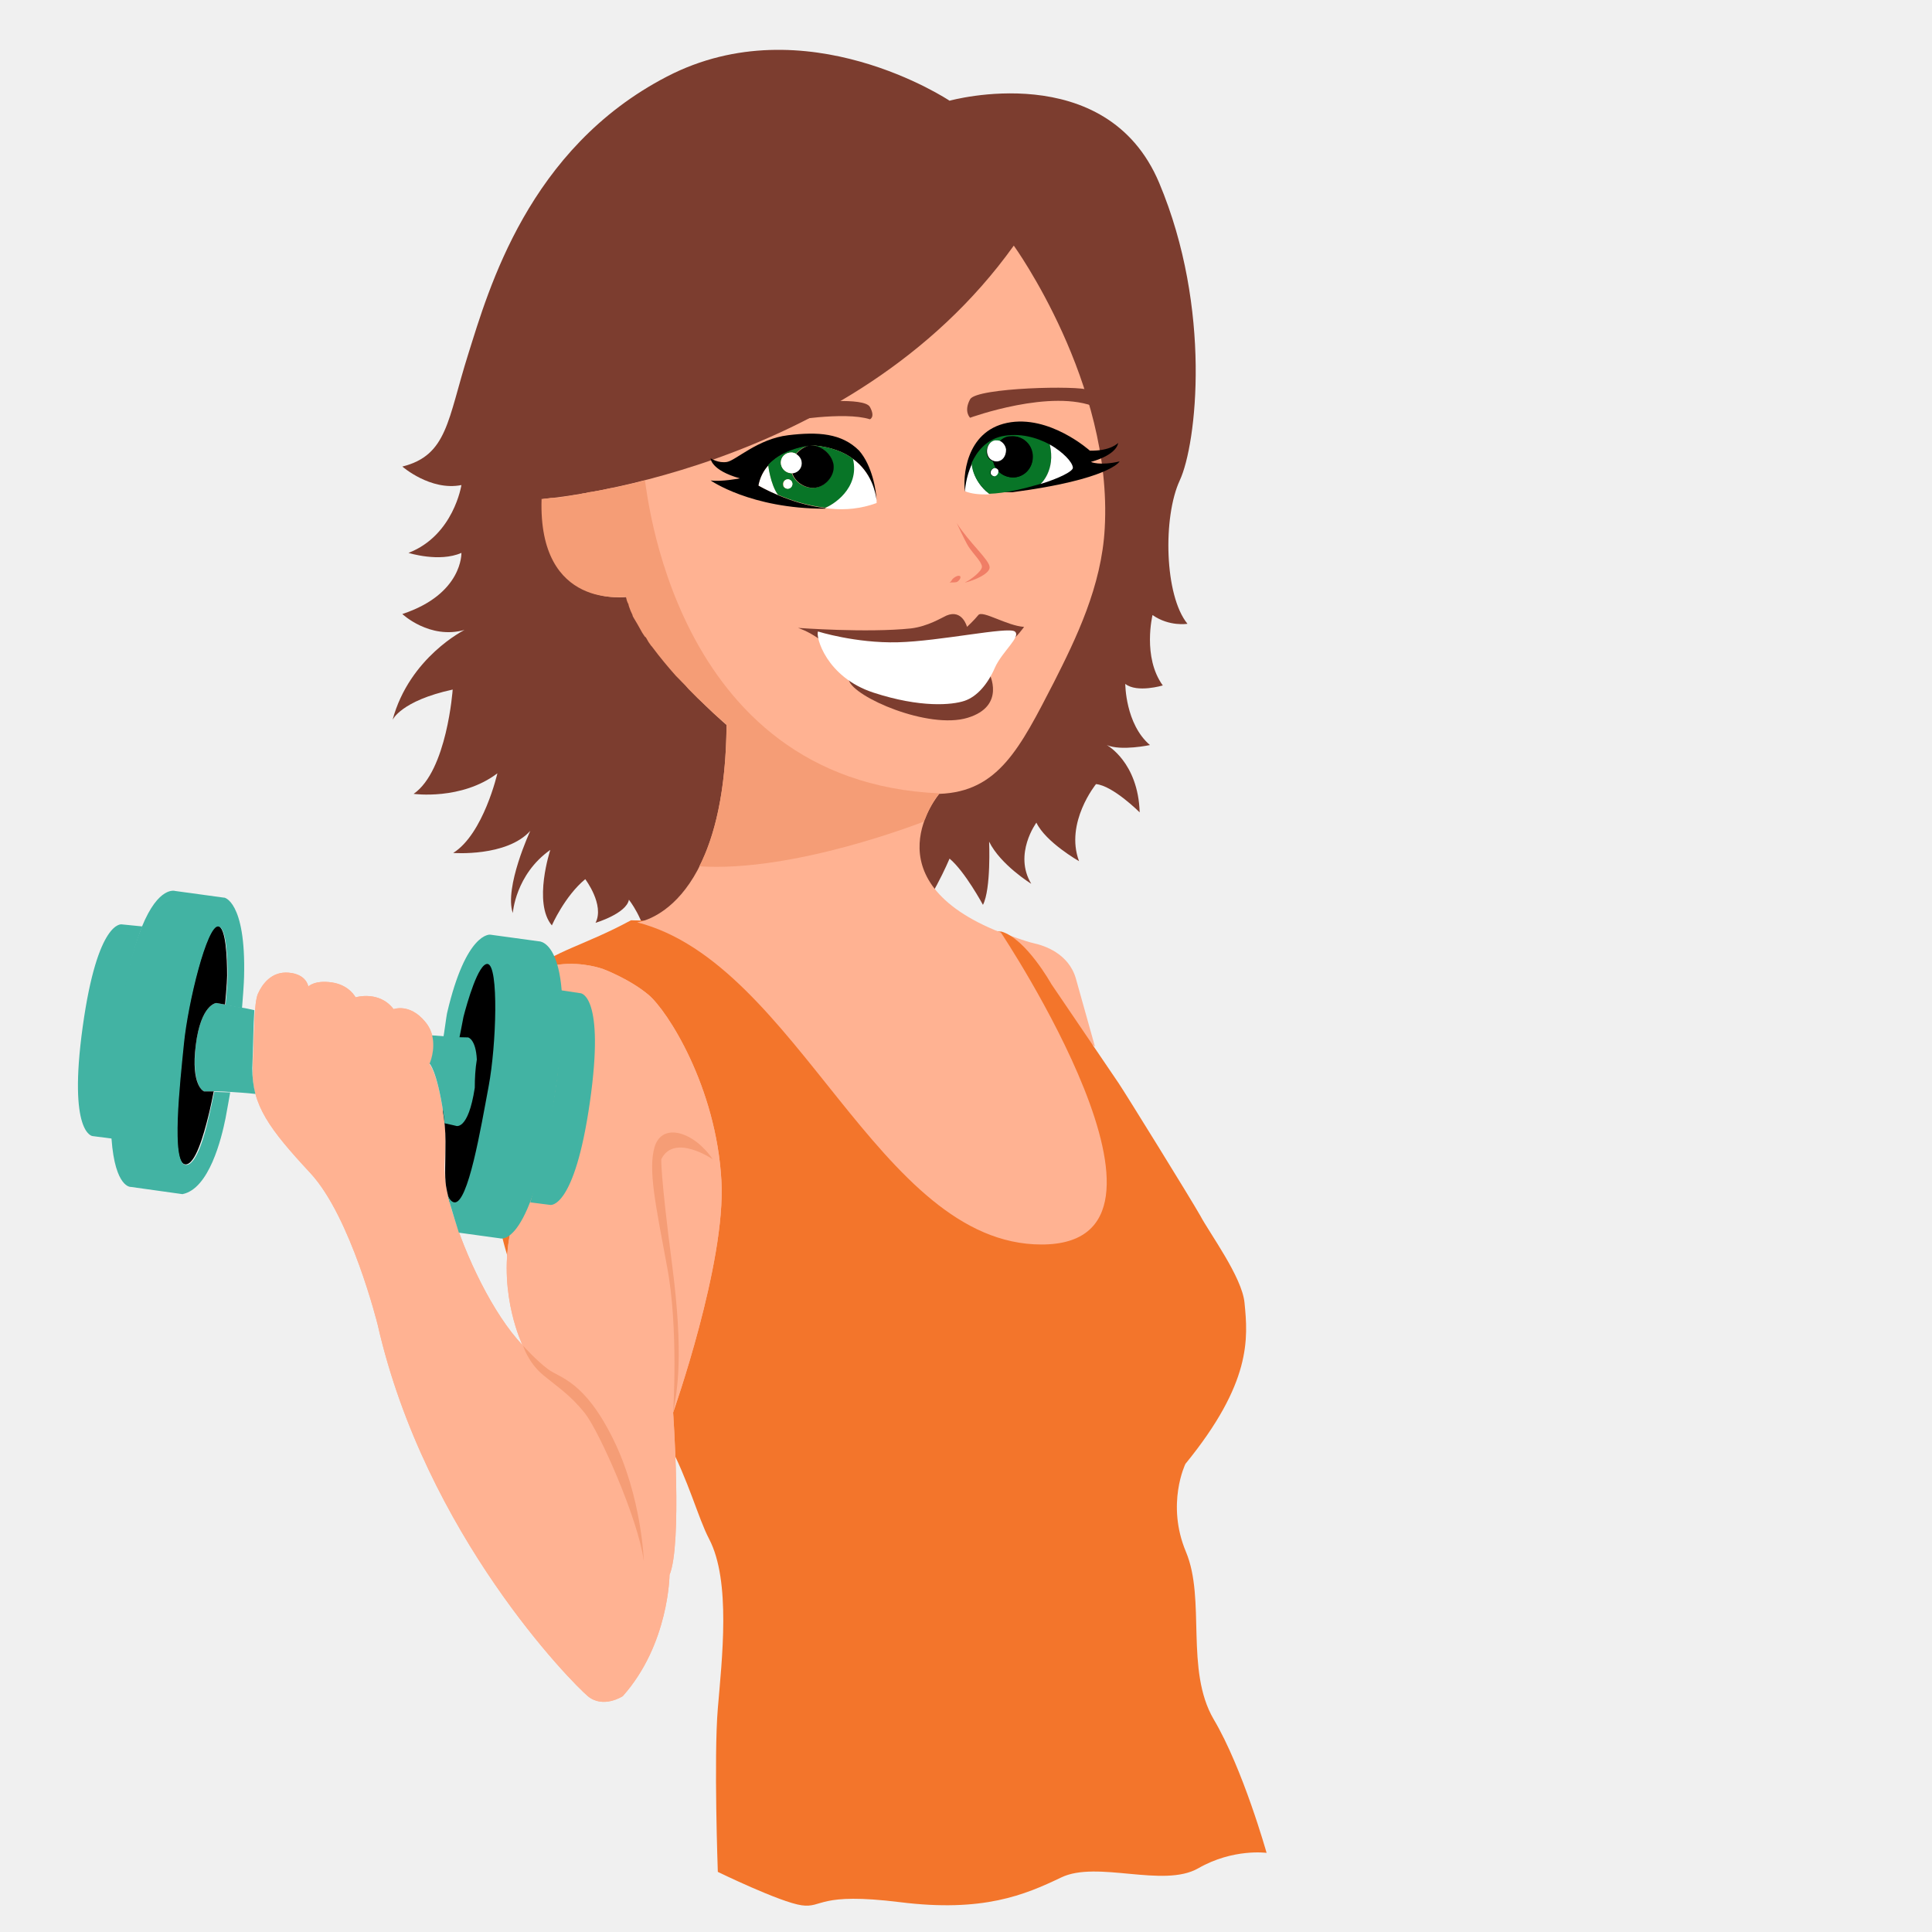
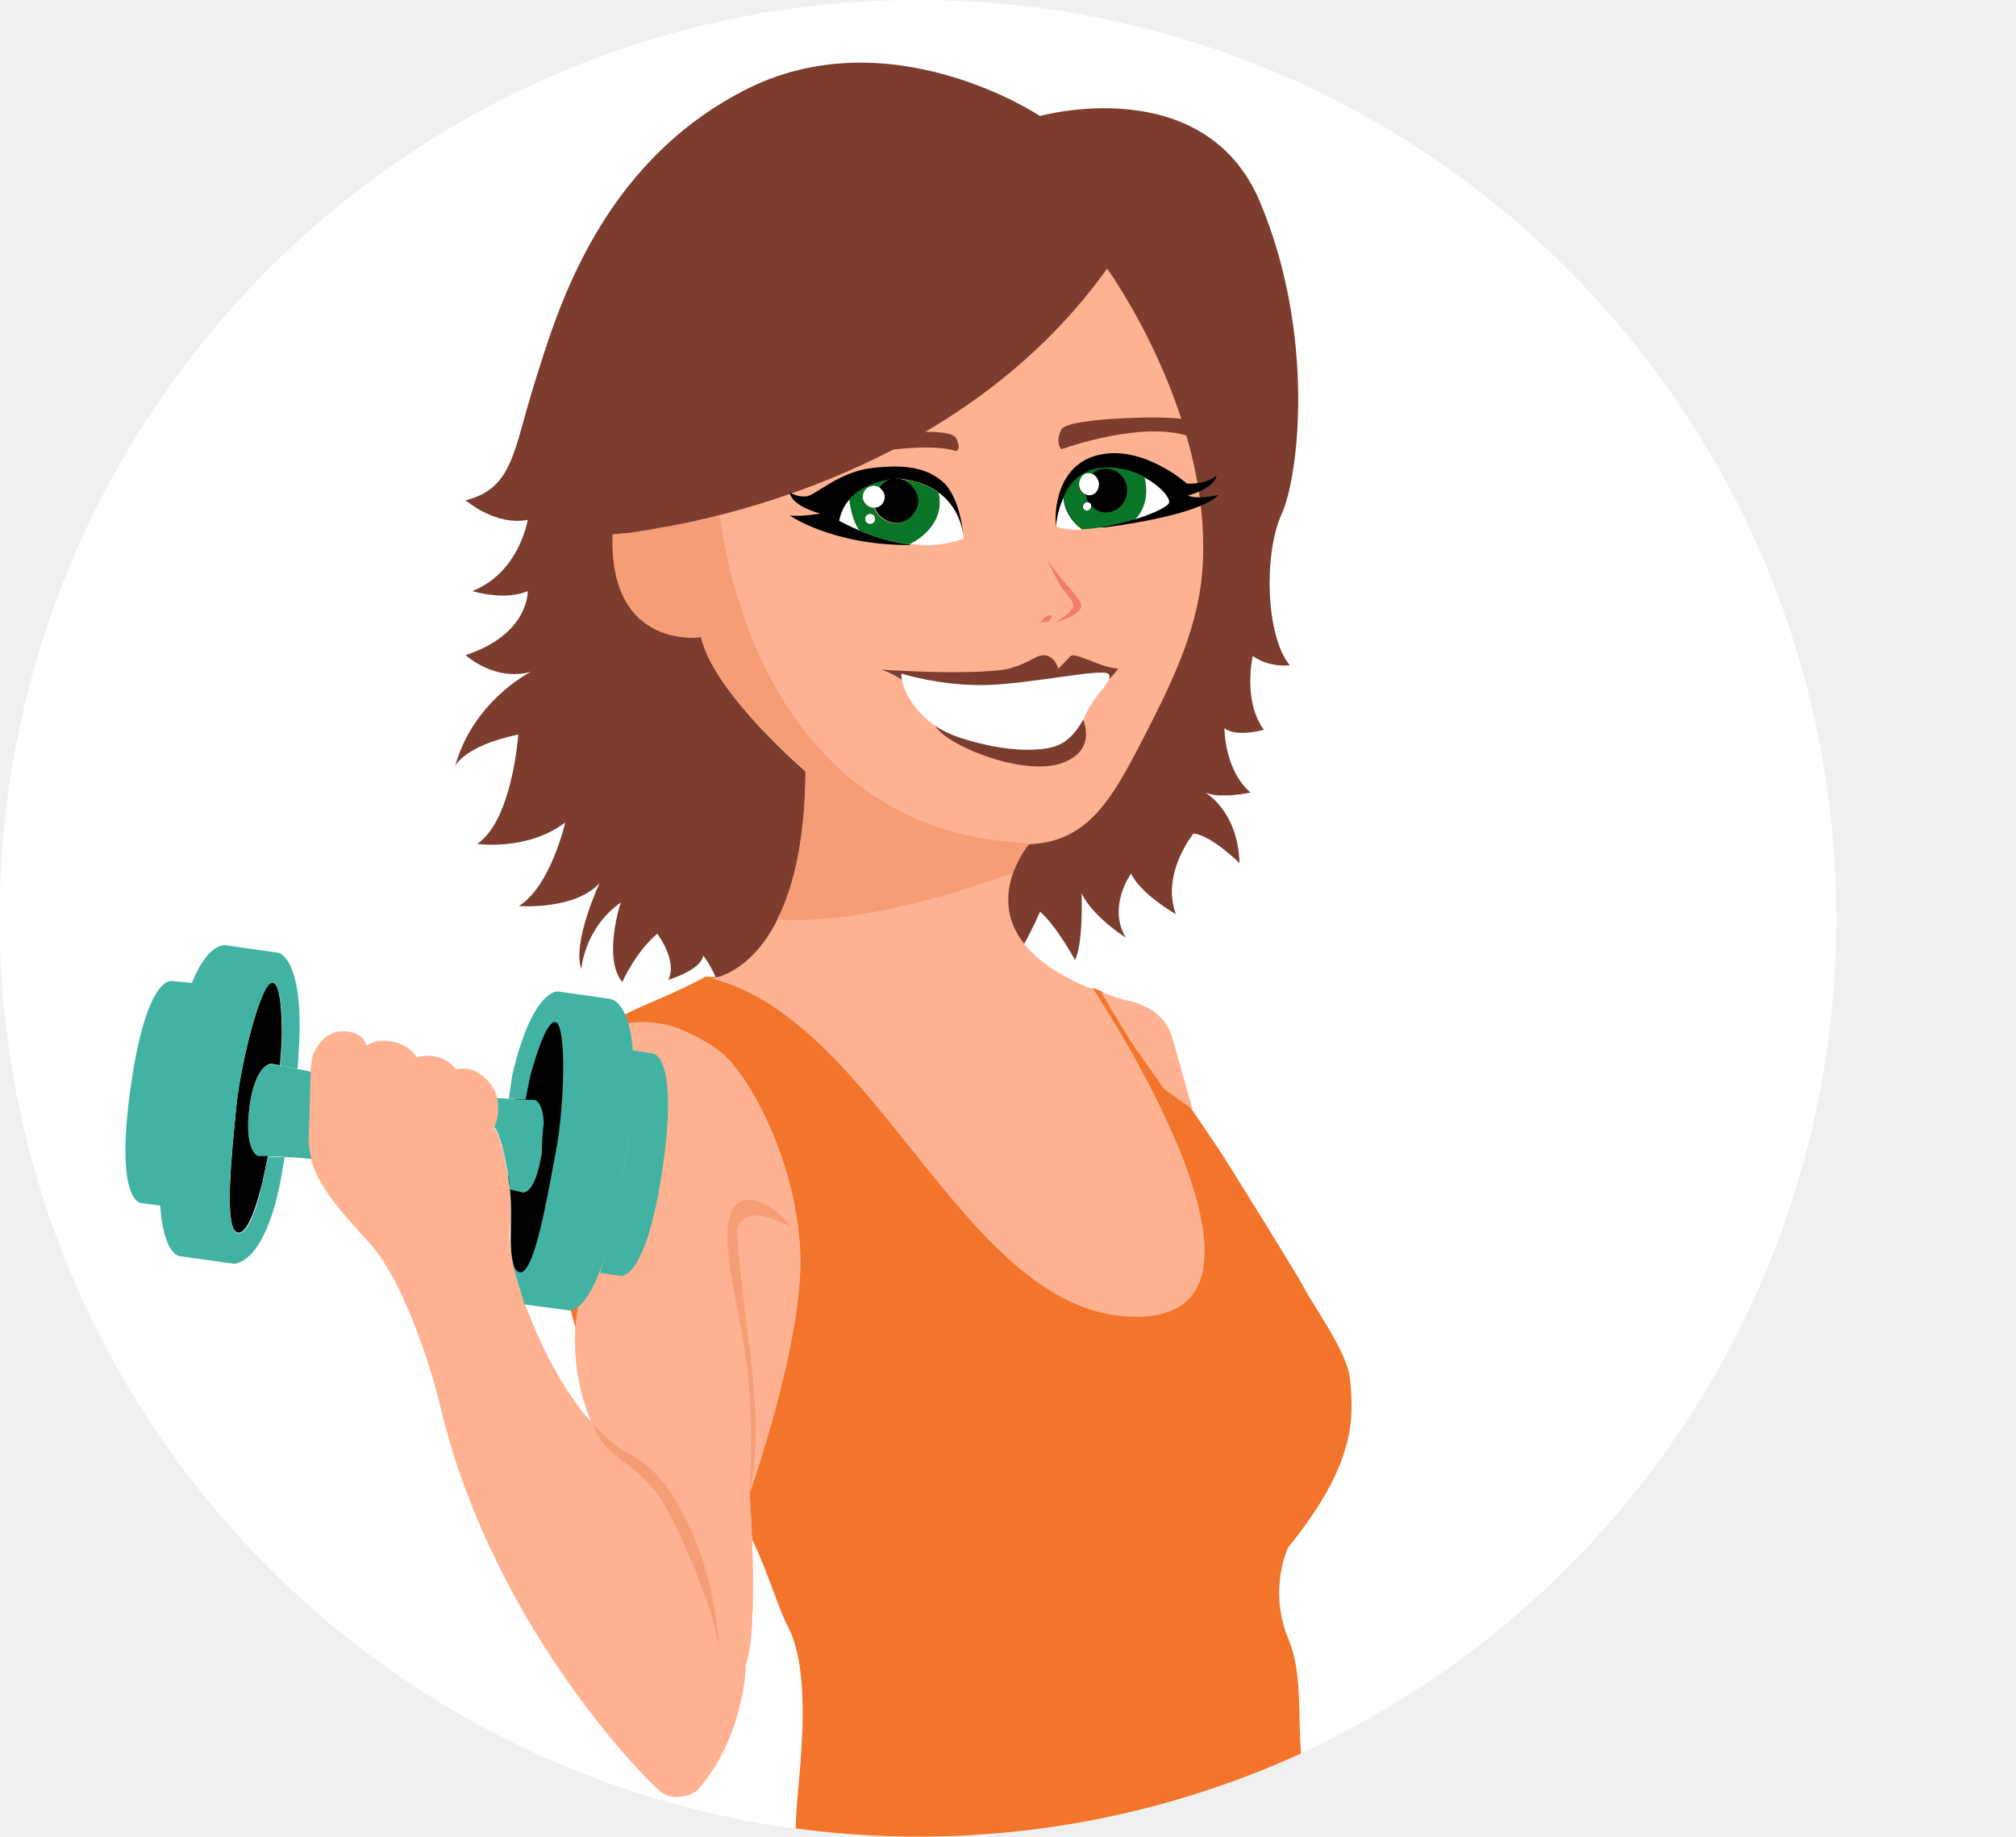
- <svg xmlns="http://www.w3.org/2000/svg" version="1.1" x="0px" y="0px" viewBox="0 0 376 376" enable-background="new 0 0 376 376" xml:space="preserve">
-   <g id="Cheveux">
-     <path id="Cheveux_bas_meche" fill="#7C3D2F" d="M140.5,174.8c0,0,33.3,6.8,36.8,4.3c3.5-2.5,7.5-12,7.5-12c3,2.5,6.5,9,6.5,9   c1.6-3.1,1.2-12.3,1.2-12.3c2.2,4.5,8.2,8.2,8.2,8.2c-3.5-5.8,1-11.9,1-11.9c1.8,3.8,8.3,7.5,8.3,7.5c-2.8-7.5,3.3-15,3.3-15   c3.3,0.3,8.5,5.5,8.5,5.5c-0.3-9.8-6.4-13.1-6.4-13.1c2.8,1.2,8.4,0,8.4,0c-4.8-4.1-4.8-11.9-4.8-11.9c2.3,1.8,7.3,0.3,7.3,0.3   c-4-5.5-2-13.7-2-13.7c3.3,2.3,6.8,1.7,6.8,1.7c-4.5-5.5-4.8-20.8-1.5-27.9s6.3-33.4-4-57.9s-40.8-16-40.8-16s-28-18.7-55-4.7   S95.1,56.3,91.1,69s-4,19.6-12.8,21.8c0,0,5.5,4.8,11.5,3.6c0,0-1.5,9.8-10.3,13.2c0,0,6,1.9,10.3,0c0,0,0.3,8-11.5,11.9   c0,0,5.3,5,12.1,3.1c0,0-10.7,5.3-14,17.5c0,0,1.6-3.7,11.7-5.9c0,0-1.1,15.8-7.6,20.3c0,0,9.3,1.3,16.3-4c0,0-2.7,11.8-8.6,15.5   c0,0,10.4,0.8,15-4.3c0,0-5.1,11-3.4,16c0,0,0.5-7.5,7.3-12.3c0,0-3.4,10.3,0.3,14.7c0,0,2.5-5.7,6.5-9c0,0,3.8,5,2,8.5   c0,0,6-1.8,6.5-4.5c0,0,3,3.8,3.5,8.3S140.5,174.8,140.5,174.8z" />
+ <svg xmlns="http://www.w3.org/2000/svg" version="1.1" x="0px" y="0px" viewBox="87.2 7.3 639.5 582.5" enable-background="new 87.2 7.3 639.5 582.5" xml:space="preserve">
+   <g id="Cercle_1_">
+     <circle id="Cercle" fill="#FFFFFF" cx="378.4" cy="298.6" r="291.3" />
  </g>
-   <g id="Bras_Gauche">
-     <path id="Epaule_Gche" fill="#FFB292" d="M196.1,181.9c0,0,3.4,1.3,5.2,1.7c1.8,0.4,6.7,1.9,8.1,6.9c1.4,5,3.7,13.2,3.7,13.2   l-5.3-3.8l-6.4-9.1L196.1,181.9z" />
-   </g>
-   <g id="Corps">
-     <path id="T-shirt_orange_1_" fill="#F3752B" d="M122.8,179.1c-8.8,4.8-15.3,6.1-19.2,9.9c-12.5,12.2-10.4,61.7,4.4,69.6   c22.8,12.1,25.7,32.7,30,40.9s2.5,23.4,1.7,33c-0.8,9.6,0,31.8,0,31.8s12.1,5.9,16.3,6.5s3.1-2.6,19.2-0.6   c16.1,2,24.2-1.4,31.3-4.8c7-3.4,19.9,2.1,26.7-1.8c6.8-3.9,13.3-3,13.3-3s-4.6-16.4-10.3-26c-5.6-9.6-1.5-23.3-5.4-32.6   c-3.9-9.3-0.1-17.1-0.1-17.1c12.9-15.8,12.2-24.4,11.5-31.4c-0.5-5-6.8-13.5-8.6-16.9c-1.8-3.2-14.8-24.2-15.9-25.8   c-0.9-1.3-13.1-19.3-13.1-19.3s-4.9-8.8-9.7-10.2L122.8,179.1z" />
-   </g>
-   <g id="Bras_Dt">
-     <g id="Bras_haltere">
-       <path fill="#FFB292" d="M131,274.9c0,0,1.8,25.6-0.7,31.6c0,0-0.1,13.5-9.1,23.6c0,0-3.8,2.5-6.8,0c-3-2.5-31.6-31.4-40.9-72.3    c0,0-5.2-21-13.1-29.5S48.9,215,49.2,207.9c0.3-7.1,0.2-12.6,1-14.5c0.8-1.8,2.6-4.4,6-4.1c3.5,0.3,3.8,2.7,3.8,2.7    s1.2-1.3,4.6-0.8c3.4,0.5,4.6,2.9,4.6,2.9s4.6-1.4,7.4,2.3c0,0,3.1-1.2,6.1,2.4c3.1,3.6,0.9,8.4,0.9,8.4s1.4,1.2,2.7,9.7    c1.2,8.5-1.1,9.1,1.5,18.3c2.7,9.2,8.2,20.6,13.9,26.6c0,0-4.7-9.6-2.5-21.4c0,0-11.7-24.5-4.5-41.1c7.2-16.6,22.7-10.7,22.7-10.7    s5.1,1.9,8.8,5c3.7,3.1,13.2,17.9,14.2,36.2C141.3,245.8,131,274.9,131,274.9z" />
-       <path fill="#FFB292" d="M131,274.9c0,0,1.8,25.6-0.7,31.6c0,0-0.1,13.5-9.1,23.6c0,0-3.8,2.5-6.8,0c-3-2.5-31.6-31.4-40.9-72.3    c0,0-5.2-21-13.1-29.5S48.9,215,49.2,207.9c0.3-7.1,0.2-12.6,1-14.5c0.8-1.8,2.6-4.4,6-4.1c3.5,0.3,3.8,2.7,3.8,2.7    s1.2-1.3,4.6-0.8c3.4,0.5,4.6,2.9,4.6,2.9s4.6-1.4,7.4,2.3c0,0,3.1-1.2,6.1,2.4c3.1,3.6,0.9,8.4,0.9,8.4s1.4,1.2,2.7,9.7    c1.2,8.5-1.1,9.1,1.5,18.3c2.7,9.2,8.2,20.6,13.9,26.6c0,0-4.7-9.6-2.5-21.4c0,0-11.7-24.5-4.5-41.1c7.2-16.6,22.7-10.7,22.7-10.7    s5.1,1.9,8.8,5c3.7,3.1,13.2,17.9,14.2,36.2C141.3,245.8,131,274.9,131,274.9z" />
-       <path fill="#F59D76" d="M131,274.9c0,0,1.1-16.6-1.2-28.5c-2.2-11.9-3.7-18.8-2.4-23.2c1.5-4.9,7.7-2.9,11.3,2.4c0,0-7.5-5.1-10,0    c0,0-0.2,2.8,2.1,20.5S131.8,270.7,131,274.9z" />
-       <path fill="#F59D76" d="M101.8,261.9c0,0,1,3.3,3.9,5.7s5.3,3.9,8.1,7.4s10.4,20.6,11.5,28.8c0,0-0.4-12.5-6-23.8    s-10.3-11.8-12.6-13.5S101.8,261.9,101.8,261.9z" />
+   <g id="Woman">
+     <g id="Cheveux_1_">
+       <path id="Cheveux_bas_meche_1_" fill="#7C3D2F" d="M341.2,309.7c0,0,56.9,11.7,63,7.3c6.1-4.3,12.9-20.5,12.9-20.5    c5.1,4.3,11.1,15.3,11.1,15.3c2.7-5.3,2.1-21.1,2.1-21.1c3.8,7.7,14,14,14,14c-5.9-9.9,1.7-20.3,1.7-20.3    c3,6.5,14.2,12.9,14.2,12.9c-4.8-12.9,5.6-25.6,5.6-25.6c5.6,0.5,14.6,9.4,14.6,9.4c-0.5-16.7-10.9-22.4-10.9-22.4    c4.8,2.1,14.4,0,14.4,0c-8.3-7-8.3-20.4-8.3-20.4c3.9,3,12.5,0.5,12.5,0.5c-6.8-9.4-3.5-23.4-3.5-23.4c5.6,3.9,11.7,2.9,11.7,2.9    c-7.7-9.4-8.2-35.5-2.6-47.8c5.6-12.1,10.8-57.2-6.8-99.1c-17.6-41.9-69.8-27.3-69.8-27.3s-47.9-32-94.1-8s-59.3,70.8-66.2,92.6    c-6.8,21.7-6.8,33.5-21.9,37.3c0,0,9.4,8.2,19.7,6.2c0,0-2.6,16.7-17.6,22.6c0,0,10.3,3.2,17.6,0c0,0,0.5,13.7-19.7,20.3    c0,0,9.1,8.5,20.7,5.3c0,0-18.3,9.1-24,29.9c0,0,2.7-6.4,20-10c0,0-1.8,27-13,34.7c0,0,15.9,2.3,27.9-6.8c0,0-4.6,20.2-14.7,26.5    c0,0,17.8,1.4,25.6-7.3c0,0-8.8,18.8-5.8,27.3c0,0,0.9-12.9,12.5-21.1c0,0-5.8,17.6,0.5,25.2c0,0,4.3-9.7,11.1-15.3    c0,0,6.5,8.5,3.5,14.6c0,0,10.3-3,11.1-7.7c0,0,5.1,6.5,5.9,14.2C317.1,332.2,341.2,309.7,341.2,309.7z" />
    </g>
-     <g id="Haletre">
-       <path d="M97.6,187.4l-3.9-1.1l-3.2,3.8l-2.7,8.3l-1.6,17.9c0.3,1.7,0.5,3.8,0.5,5.8c0,4.5-0.2,6.5,0.1,8.7    c0.2,1.3,0.7,3.1,0.7,3.1l2,0.8l1.7-1.9l4.3-17.7l2.8-20L97.6,187.4z" />
-       <path fill="#42B3A3" d="M83.6,207c0,0,1.4,1.2,2.7,9.7c0.1,0.7,0.2,1.3,0.2,1.9c1.4,0.3,2.2,0.5,2.2,0.5s2.4,1.1,3.7-7.4    c0-1.8,0.1-3.7,0.4-5.5c-0.2-4-1.7-4.3-1.7-4.3c-2.1,0-4.5-0.2-7-0.4C84.8,204.4,83.6,207,83.6,207z" />
-       <path fill="#42B3A3" d="M49.7,212.9c-1.7-0.2-3.4-0.3-5-0.4l-0.2,0c-1-0.1-2-0.1-2.9-0.1c-0.6,0-1.3,0-1.9,0c0,0-2.5-0.9-1.6-9    c1-8,4-8.2,4-8.2s0.6,0.1,1.7,0.3l2.7,0.5c0.2,0,0.3,0.1,0.5,0.1v0c0.8,0.1,1.6,0.3,2.5,0.5c-0.2,2.7-0.2,6.7-0.4,11.3    C49.1,209.7,49.3,211.3,49.7,212.9z" />
-       <path d="M44.2,189.9c0,1.4-0.4,5.6-0.4,5.6c-1.1-0.2-1.7-0.3-1.7-0.3s-3,0.2-4,8.2c-1,8,1.6,9,1.6,9c0.6,0,1.2,0,1.9,0    c0,0-0.8,4-1.1,5c-0.8,3.2-2.5,9.5-4.5,9.2c-2.8-0.4-1.1-15.6-0.3-23.6c0.8-8,4.6-23.1,6.7-22.8C44,180.4,44.2,186.5,44.2,189.9z" />
-       <path fill="#42B3A3" d="M47.5,190.1c0,0.9-0.3,5.1-0.4,6.1v0l-0.5-0.1l-2.7-0.5c0,0,0.4-4.2,0.4-5.6c0-3.5-0.2-9.5-1.8-9.7    c-2.2-0.3-5.9,14.8-6.7,22.8c-0.8,8-2.5,23.2,0.3,23.6c2.1,0.3,3.8-6,4.5-9.2c0.3-1.1,1.1-5,1.1-5l2.9,0.1l0.2,0c0,0-0.7,4-0.9,5    c-0.8,4-3.2,13.8-8.4,14.8l-10-1.4c0,0-3.1,0.3-3.8-9.4c-0.3-4.4-0.1-10.8,1.1-20.3c1.3-10.3,3.1-16.8,4.8-20.9    c3.3-8.1,6.5-7,6.5-7l9.5,1.3C43.5,174.6,47.9,175.2,47.5,190.1z" />
-       <g>
-         <path fill="#42B3A3" d="M87,231.8c0,0.1,0.1,0.3,0.1,0.4c0-0.2-0.1-0.3-0.1-0.5C87,231.8,87,231.8,87,231.8z" />
-         <path fill="#42B3A3" d="M104.9,183.2l-9.5-1.3c0,0-4.7-0.6-8.4,15.3c-0.1,0.4-0.6,4.2-0.7,4.6l3.1,0.2c0,0,0.7-3.5,0.8-4.1     c0.7-2.7,2.9-10.5,4.7-10.3c2.2,0.3,1.7,15.8,0.2,23.8s-4,23-6.7,22.6c-0.6-0.1-1.1-0.8-1.4-1.8c0.7,2.7,2.3,7.7,2.3,7.7l8,1.1     c0,0,6.2,2.4,10.7-27.9C112.6,183,104.9,183.2,104.9,183.2z" />
+     <path fill="#F3752B" d="M515.4,444.5c-0.9-8.5-11.7-23.1-14.7-29c-3-5.5-25.3-41.4-27.2-44.1c-1.5-2.3-22.4-33.1-22.4-33.1   s-8.4-15-16.6-17.4L311,317.1c-15,8.2-26.1,10.5-32.8,17c-21.4,20.9-17.8,105.6,7.6,119.1c39,20.7,44,56,51.3,70   c7.3,14,4.3,40,2.9,56.4c-0.2,2.2-0.3,4.9-0.4,7.7c12.7,1.7,25.7,2.6,38.9,2.6c43.3,0,84.4-9.5,121.4-26.4c-1-12.5,0.4-25.8-3.9-36   c-6.7-15.9-0.2-29.3-0.2-29.3C517.8,471.1,516.6,456.5,515.4,444.5z" />
+     <g id="Bras_Gauche_1_">
+       <path id="Epaule_Gche_1_" fill="#FFB292" d="M436.4,321.9c0,0,5.8,2.3,8.9,2.9s11.5,3.2,13.8,11.8c2.4,8.5,6.4,22.6,6.4,22.6    l-9.1-6.5l-10.9-15.6L436.4,321.9z" />
+     </g>
+     <g id="Bras_Dt_1_">
+       <g id="Bras_haltere">
+         <path fill="#FFB292" d="M325,481c0,0,3,43.8-1.2,54c0,0-0.2,23.1-15.6,40.4c0,0-6.5,4.3-11.7,0c-5.1-4.3-54-53.7-70-123.7     c0,0-8.9-35.9-22.4-50.5c-13.5-14.6-19.7-22.8-19.1-34.9c0.5-12.1,0.3-21.5,1.7-24.8c1.4-3,4.4-7.6,10.3-7     c5.9,0.5,6.5,4.6,6.5,4.6s2.1-2.3,7.9-1.4c5.8,0.9,7.9,5,7.9,5s7.9-2.4,12.6,3.9c0,0,5.3-2.1,10.5,4.1c5.3,6.2,1.5,14.4,1.5,14.4     s2.4,2.1,4.6,16.6c2.1,14.6-1.8,15.6,2.6,31.3c4.6,15.8,14,35.2,23.8,45.5c0,0-8-16.4-4.3-36.6c0,0-20-41.9-7.7-70.3     c12.3-28.4,38.8-18.3,38.8-18.3s8.8,3.2,15,8.5c6.4,5.3,22.6,30.6,24.3,61.9C342.6,431.2,325,481,325,481z" />
+         <path fill="#FFB292" d="M325,481c0,0,3,43.8-1.2,54c0,0-0.2,23.1-15.6,40.4c0,0-6.5,4.3-11.7,0c-5.1-4.3-54-53.7-70-123.7     c0,0-8.9-35.9-22.4-50.5c-13.5-14.6-19.7-22.8-19.1-34.9c0.5-12.1,0.3-21.5,1.7-24.8c1.4-3,4.4-7.6,10.3-7     c5.9,0.5,6.5,4.6,6.5,4.6s2.1-2.3,7.9-1.4c5.8,0.9,7.9,5,7.9,5s7.9-2.4,12.6,3.9c0,0,5.3-2.1,10.5,4.1c5.3,6.2,1.5,14.4,1.5,14.4     s2.4,2.1,4.6,16.6c2.1,14.6-1.8,15.6,2.6,31.3c4.6,15.8,14,35.2,23.8,45.5c0,0-8-16.4-4.3-36.6c0,0-20-41.9-7.7-70.3     c12.3-28.4,38.8-18.3,38.8-18.3s8.8,3.2,15,8.5c6.4,5.3,22.6,30.6,24.3,61.9C342.6,431.2,325,481,325,481z" />
+         <path fill="#F59D76" d="M325,481c0,0,1.8-28.4-2.1-48.7c-3.8-20.3-6.4-32.2-4.1-39.6c2.6-8.4,13.2-5,19.3,4.1     c0,0-12.9-8.8-17.1,0c0,0-0.3,4.8,3.6,35.1C328.6,462,326.4,473.7,325,481z" />
+         <path fill="#F59D76" d="M275.1,458.7c0,0,1.7,5.6,6.7,9.7c5,4.1,9.1,6.7,13.8,12.6c4.8,5.9,17.8,35.2,19.7,49.3     c0,0-0.6-21.4-10.3-40.7c-9.6-19.3-17.6-20.2-21.5-23.1C279.5,463.7,275.1,458.7,275.1,458.7z" />
      </g>
-       <path fill="#42B3A3" d="M27.7,180.3c0,0-5.8,12.8-5.8,41.3l-3.9-0.5c0,0-4.8-0.4-1.9-21.3s7.6-19.9,7.6-19.9L27.7,180.3z" />
-       <path fill="#42B3A3" d="M109,192.7c0,0,2.1,13.9-5.8,41.3l3.9,0.5c0,0,4.7,0.9,7.7-20s-1.8-21.2-1.8-21.2L109,192.7z" />
-     </g>
-   </g>
-   <g id="Tete">
-     <g id="Visage">
-       <path id="Visage_1_" fill="#FFB292" d="M105.7,97.1c0,0,59.7-4.7,91.6-49.3c0,0,19.3,26.7,17.7,55c-0.6,11.3-5.6,21.5-9.9,30    c-6.6,12.8-10.8,21.3-22.3,21.7c0,0-14.2,16.7,12,27c0,0,40.5,60.7,7.9,60.7c-31.8,0-47.4-54.7-78.7-62.7c0,0,17.1-1.8,17.4-38.4    c0,0-17.1-14.6-19.3-24.9C122.1,116.1,105.1,118.8,105.7,97.1z" />
-       <path id="ombre" fill="#F59D76" d="M182.8,154.4C182.8,154.4,182.8,154.4,182.8,154.4C182.8,154.5,182.8,154.5,182.8,154.4    c-0.4,0.5-1.7,2.2-2.7,4.8c0,0.1,0,0.1-0.1,0.2c-0.1,0.1-0.1,0.3-0.2,0.4c0,0,0,0.1,0,0.1c0,0,0,0,0,0c-0.6,0.2-25.2,9.9-43.7,8.7    c2.9-5.7,5.2-14.4,5.3-27.6c0,0-0.9-0.8-2.3-2c-0.9-0.9-2.1-2-3.4-3.2c-0.2-0.2-0.5-0.5-0.7-0.7c-0.3-0.3-0.7-0.7-1-1    c-0.2-0.2-0.4-0.5-0.6-0.7c-0.3-0.3-0.6-0.6-0.9-0.9c-0.3-0.3-0.6-0.6-0.9-0.9c-1.6-1.8-3.1-3.6-4.6-5.6c-0.1-0.2-0.3-0.3-0.4-0.5    c-0.3-0.4-0.5-0.7-0.7-1.1c-0.1-0.2-0.2-0.4-0.4-0.5c-0.2-0.3-0.5-0.7-0.7-1.1c-0.5-0.9-1-1.8-1.5-2.6c-0.1-0.2-0.2-0.3-0.2-0.5    c-0.3-0.6-0.5-1.1-0.7-1.7c0-0.1-0.1-0.3-0.1-0.4c0-0.1,0-0.1-0.1-0.2c-0.1-0.2-0.1-0.3-0.2-0.5c-0.1-0.3-0.1-0.5-0.2-0.8    c0,0-17.1,2.7-16.4-19c0,0,0.6,0,1.8-0.2c0.1,0,0.2,0,0.3,0c0.1,0,0.2,0,0.3,0c0.1,0,0.2,0,0.3,0c0.1,0,0.2,0,0.4,0    c0.2,0,0.4,0,0.6-0.1c0.6-0.1,1.2-0.2,1.8-0.3c0.4-0.1,0.7-0.1,1.1-0.2c0.1,0,0.1,0,0.2,0c0.3,0,0.6-0.1,0.9-0.2    c0.2,0,0.3-0.1,0.5-0.1c0.3,0,0.6-0.1,0.9-0.2c0.3,0,0.5-0.1,0.8-0.1c0.4-0.1,0.7-0.1,1.1-0.2c0.2,0,0.4-0.1,0.6-0.1    c0.6-0.1,1.2-0.3,1.9-0.4c0.2,0,0.4-0.1,0.7-0.1c0.4-0.1,0.9-0.2,1.3-0.3c1.5-0.3,3-0.7,4.6-1.1    C125.8,93.4,130.2,152.1,182.8,154.4z" />
-     </g>
-     <g id="Yeux">
-       <g id="Oeil_Dt">
-         <path fill="#FFFFFF" d="M151.5,96.4c-2.4-1-3.9-1.9-3.9-1.9c0.3-1.6,1-2.9,1.9-3.9C149.6,90.6,149.9,94.3,151.5,96.4z" />
-         <path fill="#FFFFFF" d="M154.2,94c0.1,0.5-0.2,1-0.7,1.1c-0.5,0.1-1-0.3-1-0.7c-0.1-0.5,0.2-1,0.7-1.1     C153.6,93.2,154.1,93.5,154.2,94z" />
-         <path fill="none" d="M158.8,95c-1.8,0.3-4-0.9-4.6-2.8c-1,0-1.9-0.7-2.1-1.7c-0.2-1.1,0.5-2.1,1.6-2.3c0.5-0.1,0.9,0,1.3,0.2     c0.7-0.8,1.6-1.4,2.6-1.6c2-0.3,4.3,1.4,4.6,3.5C162.6,92.4,160.8,94.6,158.8,95z" />
-         <path fill="#FFFFFF" d="M170.6,97.3C170.6,97.3,170.6,97.3,170.6,97.3c0,0.1,0,0.1,0,0.2c0,0.1,0,0.2,0,0.3c0,0.1,0,0.1,0,0.1     c0,0,0,0,0,0c-3,1.1-6.1,1.4-9,1.1c0,0,0,0,0,0c-0.3,0-0.6-0.1-1-0.1c1.2-0.6,6.7-3.9,5.3-9.7C169.6,91.9,170.4,95.7,170.6,97.3z     " />
-         <path d="M170.6,97.3c-0.2-1.5-1-5.4-4.6-8c-1.7-1.3-4.2-2.3-7.5-2.6c0,0-0.4,0-1,0.1c-1.8,0.3-5.6,1.1-8,3.8     c-0.9,1-1.6,2.3-1.9,3.9c0,0,1.5,0.9,3.9,1.9c0,0,0,0,0,0c2.4,1,5.6,2.1,9.2,2.5c-0.1,0.1-0.2,0.1-0.2,0.1     c-14.4,0-22.2-5.5-22.2-5.5c2.1,0.3,5.7-0.4,5.7-0.4c-5.7-1.6-5.7-3.9-5.7-3.9s1.5,1,3.2,0.7s6-4.5,11.9-5.2     c5.8-0.7,10.4-0.4,13.8,3C169.8,90.7,170.5,95.5,170.6,97.3z" />
-         <path fill="#087527" d="M166,89.3c-1.7-1.3-4.2-2.3-7.5-2.6c0,0-0.4,0-1,0.1c2-0.3,4.3,1.4,4.6,3.5c0.4,2.1-1.4,4.3-3.4,4.6     c-1.8,0.3-4-0.9-4.6-2.8c-1,0-1.9-0.7-2.1-1.7c-0.2-1.1,0.5-2.1,1.6-2.3c0.5-0.1,0.9,0,1.3,0.2c0.7-0.8,1.6-1.4,2.6-1.6     c-1.8,0.3-5.6,1.1-8,3.8c0,0,0.4,3.7,1.9,5.8c0,0,0,0,0,0c2.4,1,5.6,2.1,9.2,2.5C161.9,98.4,167.4,95.1,166,89.3z M153.4,95.1     c-0.5,0.1-1-0.3-1-0.7c-0.1-0.5,0.2-1,0.7-1.1c0.5-0.1,1,0.2,1.1,0.7C154.3,94.5,153.9,95,153.4,95.1z" />
-         <path d="M162.2,90.3c0.4,2.1-1.4,4.3-3.4,4.6c-1.8,0.3-4-0.9-4.6-2.8c-0.1-0.2-0.1-0.4-0.2-0.6c-0.2-1.1,0.3-2.3,1-3.2     c0.7-0.8,1.6-1.4,2.6-1.6C159.6,86.5,161.8,88.2,162.2,90.3z" />
-         <path fill="#FFFFFF" d="M156,89.8c0.2,1.1-0.5,2.1-1.6,2.3c-0.1,0-0.2,0-0.3,0c-1,0-1.9-0.7-2.1-1.7c-0.2-1.1,0.5-2.1,1.6-2.3     c0.5-0.1,0.9,0,1.3,0.2C155.5,88.7,155.9,89.2,156,89.8z" />
-         <path fill="#FFFFFF" d="M154.2,94c0.1,0.5-0.2,1-0.7,1.1c-0.5,0.1-1-0.3-1-0.7c-0.1-0.5,0.2-1,0.7-1.1     C153.6,93.2,154.1,93.5,154.2,94z" />
-       </g>
-       <g id="Oeil_Gche">
-         <path d="M187.8,95.6c-0.4-2.5,0-11.6,8.2-13.3c8.2-1.7,16.1,5.4,16.1,5.4c4.1,0.1,5.5-1.5,5.5-1.5s0,2.2-5.3,3.7     c0,0,1.7,0.8,5.6-0.1c0,0-1.9,3.5-20.9,6" />
-         <path fill="#FFFFFF" d="M192.6,96.2c-1.9,0.1-3.6-0.1-4.8-0.6c0,0,0.1-2.7,1.4-5.4C189.2,90.3,189.2,93.5,192.6,96.2z" />
-         <path fill="#087527" d="M204.3,86.5c-2.6-1.4-5.9-2.3-9.3-1.6c-3.1,0.7-4.9,3-5.9,5.2c0,0.1,0,3.3,3.4,6c3.2-0.1,6.8-1,9.9-1.9     C202.5,94.3,205.5,91.7,204.3,86.5z M197.5,92.9c-1.3,0.1-2.5-0.4-3.3-1.3c0,0.1,0,0.1,0,0.2c0,0.4-0.3,0.8-0.7,0.9     c-0.4,0-0.8-0.3-0.8-0.7c0-0.4,0.3-0.8,0.7-0.9c0.2,0,0.3,0,0.5,0.1c-0.3-0.4-0.5-0.9-0.6-1.4c-0.7-0.2-1.2-0.8-1.3-1.7     c-0.1-1.1,0.6-2.2,1.6-2.3c0.3,0,0.6,0,0.9,0.1c0.6-0.6,1.3-1,2.2-1c2.1-0.2,4,1.4,4.2,3.6C201.2,90.7,199.6,92.7,197.5,92.9z" />
-         <path fill="none" d="M201,88.5c0.2,2.2-1.3,4.2-3.5,4.4c-1.3,0.1-2.5-0.4-3.3-1.3c0,0.1,0,0.1,0,0.2c0,0.4-0.3,0.8-0.7,0.9     c-0.4,0-0.8-0.3-0.8-0.7c0-0.4,0.3-0.8,0.7-0.9c0.2,0,0.3,0,0.5,0.1c-0.3-0.4-0.5-0.9-0.6-1.4c-0.7-0.2-1.2-0.8-1.3-1.7     c-0.1-1.1,0.6-2.2,1.6-2.3c0.3,0,0.6,0,0.9,0.1c0.6-0.6,1.3-1,2.2-1C198.9,84.7,200.8,86.3,201,88.5z" />
-         <path fill="#FFFFFF" d="M208.8,91c0.1,0.7-2.7,2.1-6.3,3.2c0,0,3-2.6,1.8-7.7C206.9,88,208.7,89.9,208.8,91z" />
-         <path d="M201,88.5c0.2,2.2-1.3,4.2-3.5,4.4c-1.3,0.1-2.5-0.4-3.3-1.3c-0.1-0.1-0.2-0.3-0.3-0.4c-0.3-0.4-0.5-0.9-0.6-1.4     c0-0.1-0.1-0.3-0.1-0.4c-0.1-1.3,0.4-2.6,1.3-3.4c0.6-0.6,1.3-1,2.2-1C198.9,84.7,200.8,86.3,201,88.5z" />
-         <path fill="#FFFFFF" d="M194.1,89.8c-0.3,0-0.5,0-0.7-0.1c-0.7-0.2-1.2-0.8-1.3-1.7c-0.1-1.1,0.6-2.2,1.6-2.3     c0.3,0,0.6,0,0.9,0.1c0.6,0.3,1.1,0.9,1.2,1.7C195.8,88.8,195.1,89.7,194.1,89.8z" />
-         <path fill="#FFFFFF" d="M194.3,91.8c0,0.4-0.3,0.8-0.7,0.9c-0.4,0-0.8-0.3-0.8-0.7c0-0.4,0.3-0.8,0.7-0.9c0.2,0,0.3,0,0.5,0.1     c0.1,0.1,0.3,0.2,0.3,0.4C194.3,91.7,194.3,91.7,194.3,91.8z" />
+       <g id="Haletre">
+         <path d="M267.9,331.3l-6.7-1.8l-5.5,6.5l-4.6,14.2l-2.7,30.6c0.5,2.9,0.9,6.5,0.9,9.9c0,7.7-0.3,11.1,0.2,14.9     c0.3,2.3,1.2,5.3,1.2,5.3l3.5,1.4l2.9-3.2l7.3-30.3l4.8-34.2L267.9,331.3z" />
+         <path fill="#42B3A3" d="M244,364.8c0,0,2.4,2.1,4.6,16.6c0.2,1.2,0.3,2.3,0.3,3.2c2.4,0.5,3.8,0.9,3.8,0.9s4.1,1.8,6.4-12.6     c0-3,0.2-6.4,0.6-9.4c-0.3-6.8-2.9-7.3-2.9-7.3c-3.6,0-7.7-0.3-12-0.6C246.1,360.4,244,364.8,244,364.8z" />
+         <path fill="#42B3A3" d="M186,374.9c-2.9-0.3-5.8-0.5-8.5-0.6h-0.3c-1.7-0.2-3.5-0.2-5-0.2c-1,0-2.3,0-3.2,0c0,0-4.3-1.5-2.7-15.3     c1.7-13.7,6.8-14,6.8-14s1,0.2,2.9,0.5l4.6,0.9c0.3,0,0.5,0.2,0.9,0.2l0,0c1.4,0.2,2.7,0.5,4.3,0.9c-0.3,4.6-0.3,11.5-0.6,19.3     C184.9,369.5,185.3,372.2,186,374.9z" />
+         <path d="M176.6,335.6c0,2.4-0.6,9.6-0.6,9.6c-1.8-0.3-2.9-0.5-2.9-0.5s-5.1,0.3-6.8,14c-1.7,13.7,2.7,15.3,2.7,15.3     c1,0,2.1,0,3.2,0c0,0-1.4,6.8-1.8,8.5c-1.4,5.5-4.3,16.2-7.7,15.8c-4.8-0.6-1.8-26.7-0.5-40.4c1.4-13.7,7.9-39.5,11.5-39     C176.3,319.4,176.6,329.7,176.6,335.6z" />
+         <path fill="#42B3A3" d="M182.2,335.9c0,1.5-0.5,8.8-0.6,10.5l0,0l-0.9-0.2l-4.6-0.9c0,0,0.6-7.1,0.6-9.6c0-5.9-0.3-16.2-3-16.6     c-3.8-0.5-10,25.3-11.5,39c-1.4,13.7-4.3,39.6,0.5,40.4c3.6,0.5,6.5-10.3,7.7-15.8c0.5-1.8,1.8-8.5,1.8-8.5l5,0.2h0.3     c0,0-1.2,6.8-1.5,8.5c-1.4,6.8-5.5,23.6-14.4,25.3l-17.1-2.4c0,0-5.3,0.5-6.5-16.1c-0.5-7.6-0.2-18.5,1.8-34.7     c2.3-17.6,5.3-28.7,8.2-35.8c5.6-13.8,11.1-12,11.1-12l16.2,2.3C175.4,309.4,182.9,310.5,182.2,335.9z" />
+         <g>
+           <path fill="#42B3A3" d="M249.7,407.3c0,0.2,0.2,0.5,0.2,0.6c0-0.3-0.2-0.5-0.2-0.9C249.7,407.3,249.7,407.3,249.7,407.3z" />
+           <path fill="#42B3A3" d="M280.4,324.1l-16.2-2.3c0,0-8-1-14.4,26.1c-0.2,0.6-1,7.1-1.2,7.9l5.3,0.3c0,0,1.2-5.9,1.4-7      c1.2-4.6,5-17.9,8-17.6c3.8,0.5,2.9,27,0.3,40.7c-2.6,13.7-6.8,39.3-11.5,38.7c-1-0.2-1.8-1.4-2.4-3c1.2,4.6,3.9,13.2,3.9,13.2      l13.7,1.8c0,0,10.6,4.1,18.3-47.8C293.6,323.8,280.4,324.1,280.4,324.1z" />
+         </g>
+         <path fill="#42B3A3" d="M148.4,319.1c0,0-9.9,21.9-9.9,70.7l-6.7-0.9c0,0-8.2-0.6-3.2-36.4c5-35.8,13-34,13-34L148.4,319.1z" />
+         <path fill="#42B3A3" d="M287.4,340.4c0,0,3.6,23.8-9.9,70.7l6.7,0.9c0,0,8,1.5,13.2-34.2s-3-36.3-3-36.3L287.4,340.4z" />
      </g>
    </g>
-     <g id="Nez">
-       <path id="Nez_2" fill="#F07E66" d="M186.2,101.8c0,0,1.5,3.3,2.3,4.6c1,1.5,2.6,3,2.6,3.9s-2.3,2.6-3.2,3    c-0.9,0.4,4.7-1.1,4.7-2.9C192.6,109,188.6,105.6,186.2,101.8z" />
-       <path fill="#F07E66" d="M184.8,113.4c0,0,0.3-0.2,0.5-0.6c0.3-0.4,1.1-0.9,1.5-0.7c0.4,0.2-0.2,1.1-0.7,1.2    S185.1,113.3,184.8,113.4z" />
-       <path id="nez" display="none" fill="#F07E66" d="M182.8,99.3c0,0-9.5,9.1-4.8,14.8c1.4,1.6,7.4,1.5,12.6-6.6    C190.7,107.4,184.5,102.6,182.8,99.3z" />
-     </g>
-     <g id="Levres">
-       <path fill="#7C3D2F" d="M188.2,122c0,0,1.4-1.3,2.2-2.3s5.6,2.1,8.9,2.3c0,0-1.2,1.8-3.3,3.5c-2.1,1.7-3.5,5.5-3.5,5.5    s3.4,6.4-4.2,8.7s-22.1-4-23.1-7.3c-2.3-7.9-9.9-10.2-9.9-10.2s13.4,1,22,0.1c3.3-0.4,6-2.1,6.9-2.5    C187.3,118.5,188.2,122,188.2,122z" />
-     </g>
-     <path id="bouche" fill="#FFFFFF" d="M159.2,122.9c0,0,7.3,2.3,15.5,2.1s21.5-3.1,22.8-2.1s-2.5,3.9-3.9,7.1s-3.5,5.6-5.9,6.4   s-8.5,1.4-17.7-1.6C160.8,131.8,158.7,123.9,159.2,122.9z" />
-     <g id="Sourcils">
-       <path fill="#7C3D2F" d="M153,82c0,0,11.3-2,16.3-0.4c0,0,1.1-0.4,0-2.4s-11.9-0.8-11.9-0.8S151.7,78.8,153,82z" />
-       <path fill="#7C3D2F" d="M188.8,81.3c0,0,15.9-5.8,24.6-2c0,0,0-2.5-1.6-3.4c-1.6-0.9-21.7-0.5-23,1.8    C187.5,80.1,188.8,81.3,188.8,81.3z" />
+     <g id="Tete_1_">
+       <g id="Visage_2_">
+         <path id="Visage_3_" fill="#FFB292" d="M281.7,176.9c0,0,102.1-8,156.7-84.4c0,0,33.1,45.7,30.3,94.1c-1,19.3-9.6,36.7-17,51.3     c-11.2,21.9-18.5,36.4-38.1,37.2c0,0-24.3,28.5,20.5,46.1c0,0,69.3,103.8,13.5,103.8c-54.3,0-81-93.6-134.6-107.3     c0,0,29.3-3,29.7-65.7c0,0-29.3-25-33.1-42.6C309.8,209.4,280.7,214,281.7,176.9z" />
+         <path id="ombre_1_" fill="#F59D76" d="M413.6,274.8L413.6,274.8C413.6,275.1,413.6,275.1,413.6,274.8c-0.6,0.9-2.9,3.8-4.6,8.2     c0,0.2,0,0.2-0.2,0.3c-0.2,0.2-0.2,0.5-0.3,0.6v0.2l0,0c-1,0.3-43.1,17-74.8,14.9c5-9.7,8.9-24.6,9.1-47.2c0,0-1.5-1.4-3.9-3.5     c-1.5-1.5-3.6-3.5-5.8-5.5c-0.3-0.3-0.9-0.9-1.2-1.2c-0.5-0.5-1.2-1.2-1.7-1.7c-0.3-0.3-0.6-0.9-1-1.2c-0.5-0.5-1-1-1.5-1.5     c-0.5-0.5-1-1-1.5-1.5c-2.7-3-5.3-6.2-7.9-9.6c-0.2-0.3-0.5-0.5-0.6-0.9c-0.5-0.6-0.9-1.2-1.2-1.8c-0.2-0.3-0.3-0.6-0.6-0.9     c-0.3-0.5-0.9-1.2-1.2-1.8c-0.9-1.5-1.7-3-2.6-4.4c-0.2-0.3-0.3-0.5-0.3-0.9c-0.5-1-0.9-1.8-1.2-2.9c0-0.2-0.2-0.5-0.2-0.6     c0-0.2,0-0.2-0.2-0.3c-0.2-0.3-0.2-0.5-0.3-0.9c-0.2-0.5-0.2-0.9-0.3-1.4c0,0-29.3,4.6-28.1-32.5c0,0,1,0,3-0.3     c0.2,0,0.3,0,0.5,0c0.2,0,0.3,0,0.5,0c0.2,0,0.3,0,0.5,0s0.3,0,0.6,0c0.3,0,0.6,0,1-0.2c1-0.2,2.1-0.3,3-0.5     c0.6-0.2,1.2-0.2,1.8-0.3c0.2,0,0.2,0,0.3,0c0.5,0,1-0.2,1.5-0.3c0.3,0,0.5-0.2,0.9-0.2c0.5,0,1-0.2,1.5-0.3     c0.5,0,0.9-0.2,1.4-0.2c0.6-0.2,1.2-0.2,1.8-0.3c0.3,0,0.6-0.2,1-0.2c1-0.2,2.1-0.5,3.2-0.6c0.3,0,0.6-0.2,1.2-0.2     c0.6-0.2,1.5-0.3,2.3-0.5c2.6-0.5,5.1-1.2,7.9-1.8C316.2,170.6,323.6,271,413.6,274.8z" />
+       </g>
+       <g id="Yeux_1_">
+         <g id="Oeil_Dt_1_">
+           <path fill="#FFFFFF" d="M360.1,175.7c-4.1-1.7-6.7-3.2-6.7-3.2c0.5-2.7,1.7-5,3.2-6.7C356.9,165.7,357.3,172.1,360.1,175.7z" />
+           <path fill="#FFFFFF" d="M364.7,171.6c0.2,0.9-0.3,1.7-1.2,1.8c-0.9,0.2-1.7-0.5-1.7-1.2c-0.2-0.9,0.3-1.7,1.2-1.8      C363.7,170.2,364.6,170.7,364.7,171.6z" />
+           <path fill="none" d="M372.6,173.3c-3,0.5-6.8-1.5-7.9-4.8c-1.7,0-3.2-1.2-3.6-2.9c-0.3-1.8,0.9-3.6,2.7-3.9      c0.9-0.2,1.5,0,2.3,0.3c1.2-1.4,2.7-2.4,4.4-2.7c3.5-0.5,7.3,2.4,7.9,5.9C379,168.9,376,172.5,372.6,173.3z" />
+           <path fill="#FFFFFF" d="M392.8,177.2L392.8,177.2c0,0.2,0,0.2,0,0.3c0,0.1,0,0.3,0,0.5s0,0.2,0,0.2l0,0      c-5.1,1.8-10.5,2.4-15.3,1.8l0,0c-0.5,0-1-0.2-1.7-0.2c2.1-1,11.5-6.7,9.1-16.6C391,168,392.4,174.5,392.8,177.2z" />
+           <path d="M392.8,177.2c-0.3-2.6-1.7-9.2-7.9-13.7c-2.9-2.3-7.1-3.9-12.9-4.4c0,0-0.6,0-1.7,0.2c-3,0.5-9.6,1.8-13.7,6.5      c-1.5,1.7-2.7,3.9-3.2,6.7c0,0,2.6,1.5,6.7,3.2l0,0c4.1,1.7,9.6,3.6,15.8,4.3c-0.2,0.2-0.3,0.2-0.3,0.2      c-24.6,0-37.9-9.4-37.9-9.4c3.6,0.5,9.7-0.6,9.7-0.6c-9.7-2.7-9.7-6.7-9.7-6.7s2.6,1.7,5.5,1.2c2.9-0.5,10.3-7.7,20.3-8.9      c9.9-1.2,17.8-0.6,23.6,5.1C391.4,165.9,392.5,174.2,392.8,177.2z" />
+           <path fill="#087527" d="M384.9,163.6c-2.9-2.3-7.1-3.9-12.9-4.4c0,0-0.6,0-1.7,0.2c3.5-0.5,7.3,2.4,7.9,5.9      c0.6,3.6-2.4,7.3-5.8,7.9c-3,0.5-6.8-1.5-7.9-4.8c-1.7,0-3.2-1.2-3.6-2.9c-0.3-1.8,0.9-3.6,2.7-3.9c0.9-0.2,1.5,0,2.3,0.3      c1.2-1.4,2.7-2.4,4.4-2.7c-3,0.5-9.6,1.8-13.7,6.5c0,0,0.6,6.4,3.2,9.9l0,0c4.1,1.7,9.6,3.6,15.8,4.3      C377.9,179.1,387.3,173.4,384.9,163.6z M363.4,173.4c-0.9,0.2-1.7-0.5-1.7-1.2c-0.2-0.9,0.3-1.7,1.2-1.8      c0.9-0.1,1.7,0.3,1.8,1.2C364.9,172.4,364.2,173.3,363.4,173.4z" />
+           <path d="M378.4,165.2c0.6,3.6-2.4,7.3-5.8,7.9c-3,0.5-6.8-1.5-7.9-4.8c-0.2-0.3-0.2-0.6-0.3-1c-0.3-1.8,0.5-3.9,1.7-5.5      c1.2-1.4,2.7-2.4,4.4-2.7C374,158.7,377.7,161.6,378.4,165.2z" />
+           <path fill="#FFFFFF" d="M367.8,164.4c0.3,1.8-0.9,3.6-2.7,3.9c-0.2,0-0.3,0-0.5,0c-1.7,0-3.2-1.2-3.6-2.9      c-0.3-1.8,0.9-3.6,2.7-3.9c0.9-0.2,1.5,0,2.3,0.3C366.9,162.5,367.6,163.3,367.8,164.4z" />
+           <path fill="#FFFFFF" d="M364.7,171.6c0.2,0.9-0.3,1.7-1.2,1.8c-0.9,0.2-1.7-0.5-1.7-1.2c-0.2-0.9,0.3-1.7,1.2-1.8      C363.7,170.2,364.6,170.7,364.7,171.6z" />
+         </g>
+         <g id="Oeil_Gche_1_">
+           <path d="M422.2,174.3c-0.6-4.3,0-19.9,14-22.8c14-2.9,27.5,9.2,27.5,9.2c7,0.2,9.4-2.6,9.4-2.6s0,3.8-9.1,6.4      c0,0,2.9,1.4,9.6-0.2c0,0-3.2,5.9-35.8,10.3" />
+           <path fill="#FFFFFF" d="M430.4,175.3c-3.2,0.2-6.2-0.2-8.2-1c0,0,0.2-4.6,2.4-9.2C424.5,165.2,424.5,170.7,430.4,175.3z" />
+           <path fill="#087527" d="M450.5,158.7c-4.4-2.4-10-3.9-15.9-2.7c-5.3,1.2-8.4,5.1-10,8.9c0,0.2,0,5.6,5.8,10.3      c5.5-0.2,11.7-1.7,17-3.2C447.3,172.1,452.5,167.7,450.5,158.7z M438.8,169.7c-2.3,0.2-4.3-0.6-5.6-2.3c0,0.2,0,0.2,0,0.3      c0,0.6-0.5,1.4-1.2,1.5c-0.6,0-1.4-0.5-1.4-1.2s0.5-1.4,1.2-1.5c0.3,0,0.5,0,0.9,0.2c-0.5-0.6-0.9-1.5-1-2.4      c-1.2-0.3-2.1-1.4-2.3-2.9c-0.2-1.8,1-3.8,2.7-3.9c0.5,0,1,0,1.5,0.2c1-1,2.3-1.7,3.8-1.7c3.6-0.3,6.8,2.4,7.1,6.2      C445.1,165.9,442.4,169.3,438.8,169.7z" />
+           <path fill="none" d="M444.7,162.2c0.3,3.8-2.3,7.1-5.9,7.6c-2.3,0.2-4.3-0.6-5.6-2.3c0,0.2,0,0.2,0,0.3c0,0.6-0.5,1.4-1.2,1.5      c-0.6,0-1.4-0.5-1.4-1.2s0.5-1.4,1.2-1.5c0.3,0,0.5,0,0.9,0.2c-0.5-0.6-0.9-1.5-1-2.4c-1.2-0.3-2.1-1.4-2.3-2.9      c-0.2-1.8,1-3.8,2.7-3.9c0.5,0,1,0,1.5,0.2c1-1,2.3-1.7,3.8-1.7C441.2,155.7,444.4,158.4,444.7,162.2z" />
+           <path fill="#FFFFFF" d="M458.1,166.5c0.2,1.2-4.6,3.6-10.8,5.5c0,0,5.1-4.4,3-13.2C454.9,161.3,457.9,164.5,458.1,166.5z" />
+           <path d="M444.7,162.2c0.3,3.8-2.3,7.1-5.9,7.6c-2.3,0.2-4.3-0.6-5.6-2.3c-0.2-0.2-0.3-0.5-0.5-0.6c-0.5-0.6-0.9-1.5-1-2.4      c0-0.2-0.2-0.5-0.2-0.6c-0.2-2.3,0.6-4.4,2.3-5.8c1-1,2.3-1.7,3.8-1.7C441.2,155.7,444.4,158.4,444.7,162.2z" />
+           <path fill="#FFFFFF" d="M433,164.4c-0.5,0-0.9,0-1.2-0.2c-1.2-0.3-2.1-1.4-2.3-2.9c-0.2-1.8,1-3.8,2.7-3.9c0.5,0,1,0,1.5,0.2      c1,0.5,1.8,1.5,2.1,2.9C435.9,162.7,434.7,164.2,433,164.4z" />
+           <path fill="#FFFFFF" d="M433.3,167.8c0,0.6-0.5,1.4-1.2,1.5c-0.6,0-1.4-0.5-1.4-1.2s0.5-1.4,1.2-1.5c0.3,0,0.5,0,0.9,0.2      c0.2,0.2,0.5,0.3,0.5,0.6C433.3,167.7,433.3,167.7,433.3,167.8z" />
+         </g>
+       </g>
+       <g id="Nez_1_">
+         <path id="Nez_2_1_" fill="#F07E66" d="M419.4,184.8c0,0,2.6,5.6,3.9,7.9c1.7,2.6,4.4,5.1,4.4,6.7c0,1.5-3.9,4.4-5.5,5.1     c-1.5,0.6,8-1.8,8-5C430.4,197.2,423.6,191.4,419.4,184.8z" />
+         <path fill="#F07E66" d="M417.1,204.7c0,0,0.5-0.3,0.9-1c0.5-0.6,1.8-1.5,2.6-1.2c0.6,0.3-0.3,1.8-1.2,2.1     C418.4,204.7,417.6,204.6,417.1,204.7z" />
+         <path id="nez_1_" display="none" fill="#F07E66" d="M413.6,180.6c0,0-16.2,15.6-8.2,25.3c2.4,2.7,12.6,2.6,21.5-11.2     C427.1,194.5,416.5,186.3,413.6,180.6z" />
+       </g>
+       <g id="Levres_1_">
+         <path fill="#7C3D2F" d="M422.9,219.4c0,0,2.4-2.3,3.8-3.9c1.4-1.6,9.6,3.6,15.2,3.9c0,0-2.1,3-5.6,5.9s-5.9,9.4-5.9,9.4     s5.8,10.9-7.1,14.9c-13,3.9-37.8-6.8-39.5-12.5c-3.9-13.5-17-17.4-17-17.4s22.9,1.7,37.6,0.2c5.6-0.6,10.3-3.6,11.8-4.3     C421.3,213.5,422.9,219.4,422.9,219.4z" />
+       </g>
+       <path id="bouche_1_" fill="#FFFFFF" d="M373.2,221c0,0,12.5,3.9,26.5,3.6c14-0.3,36.7-5.3,39-3.6c2.3,1.7-4.3,6.7-6.7,12.1    c-2.4,5.5-5.9,9.6-10,10.9c-4.1,1.4-14.6,2.4-30.3-2.7C376,236.2,372.5,222.7,373.2,221z" />
+       <g id="Sourcils_1_">
+         <path fill="#7C3D2F" d="M362.6,151c0,0,19.3-3.5,27.9-0.6c0,0,1.8-0.6,0-4.1c-1.8-3.5-20.3-1.4-20.3-1.4S360.5,145.5,362.6,151z" />
+         <path fill="#7C3D2F" d="M423.9,149.8c0,0,27.2-9.9,42-3.5c0,0,0-4.3-2.7-5.8c-2.7-1.5-37.2-0.9-39.3,3     C421.7,147.8,423.9,149.8,423.9,149.8z" />
+       </g>
    </g>
  </g>
</svg>
